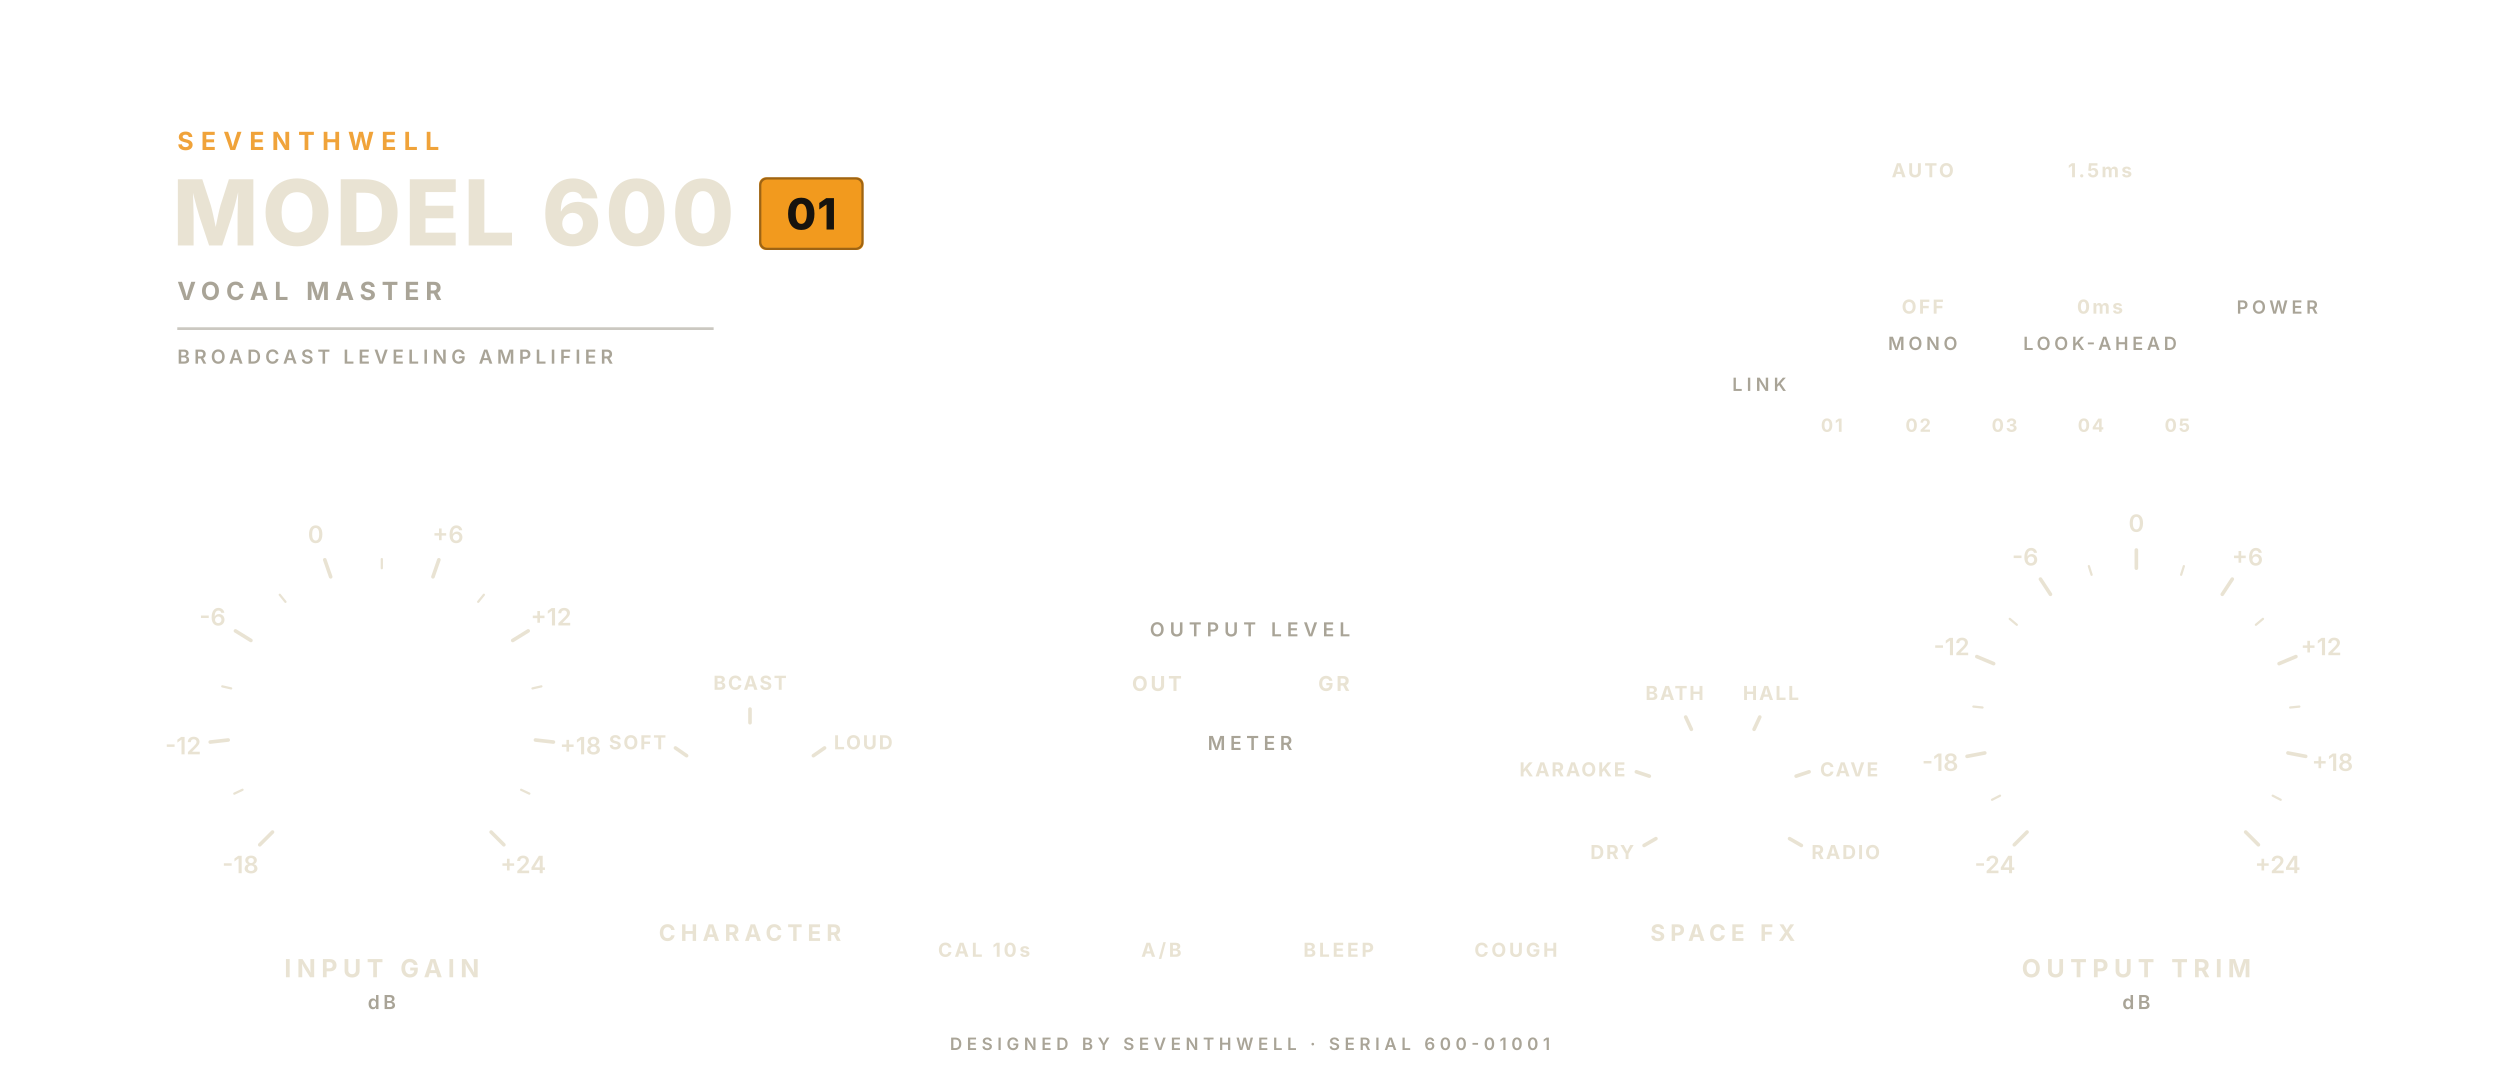
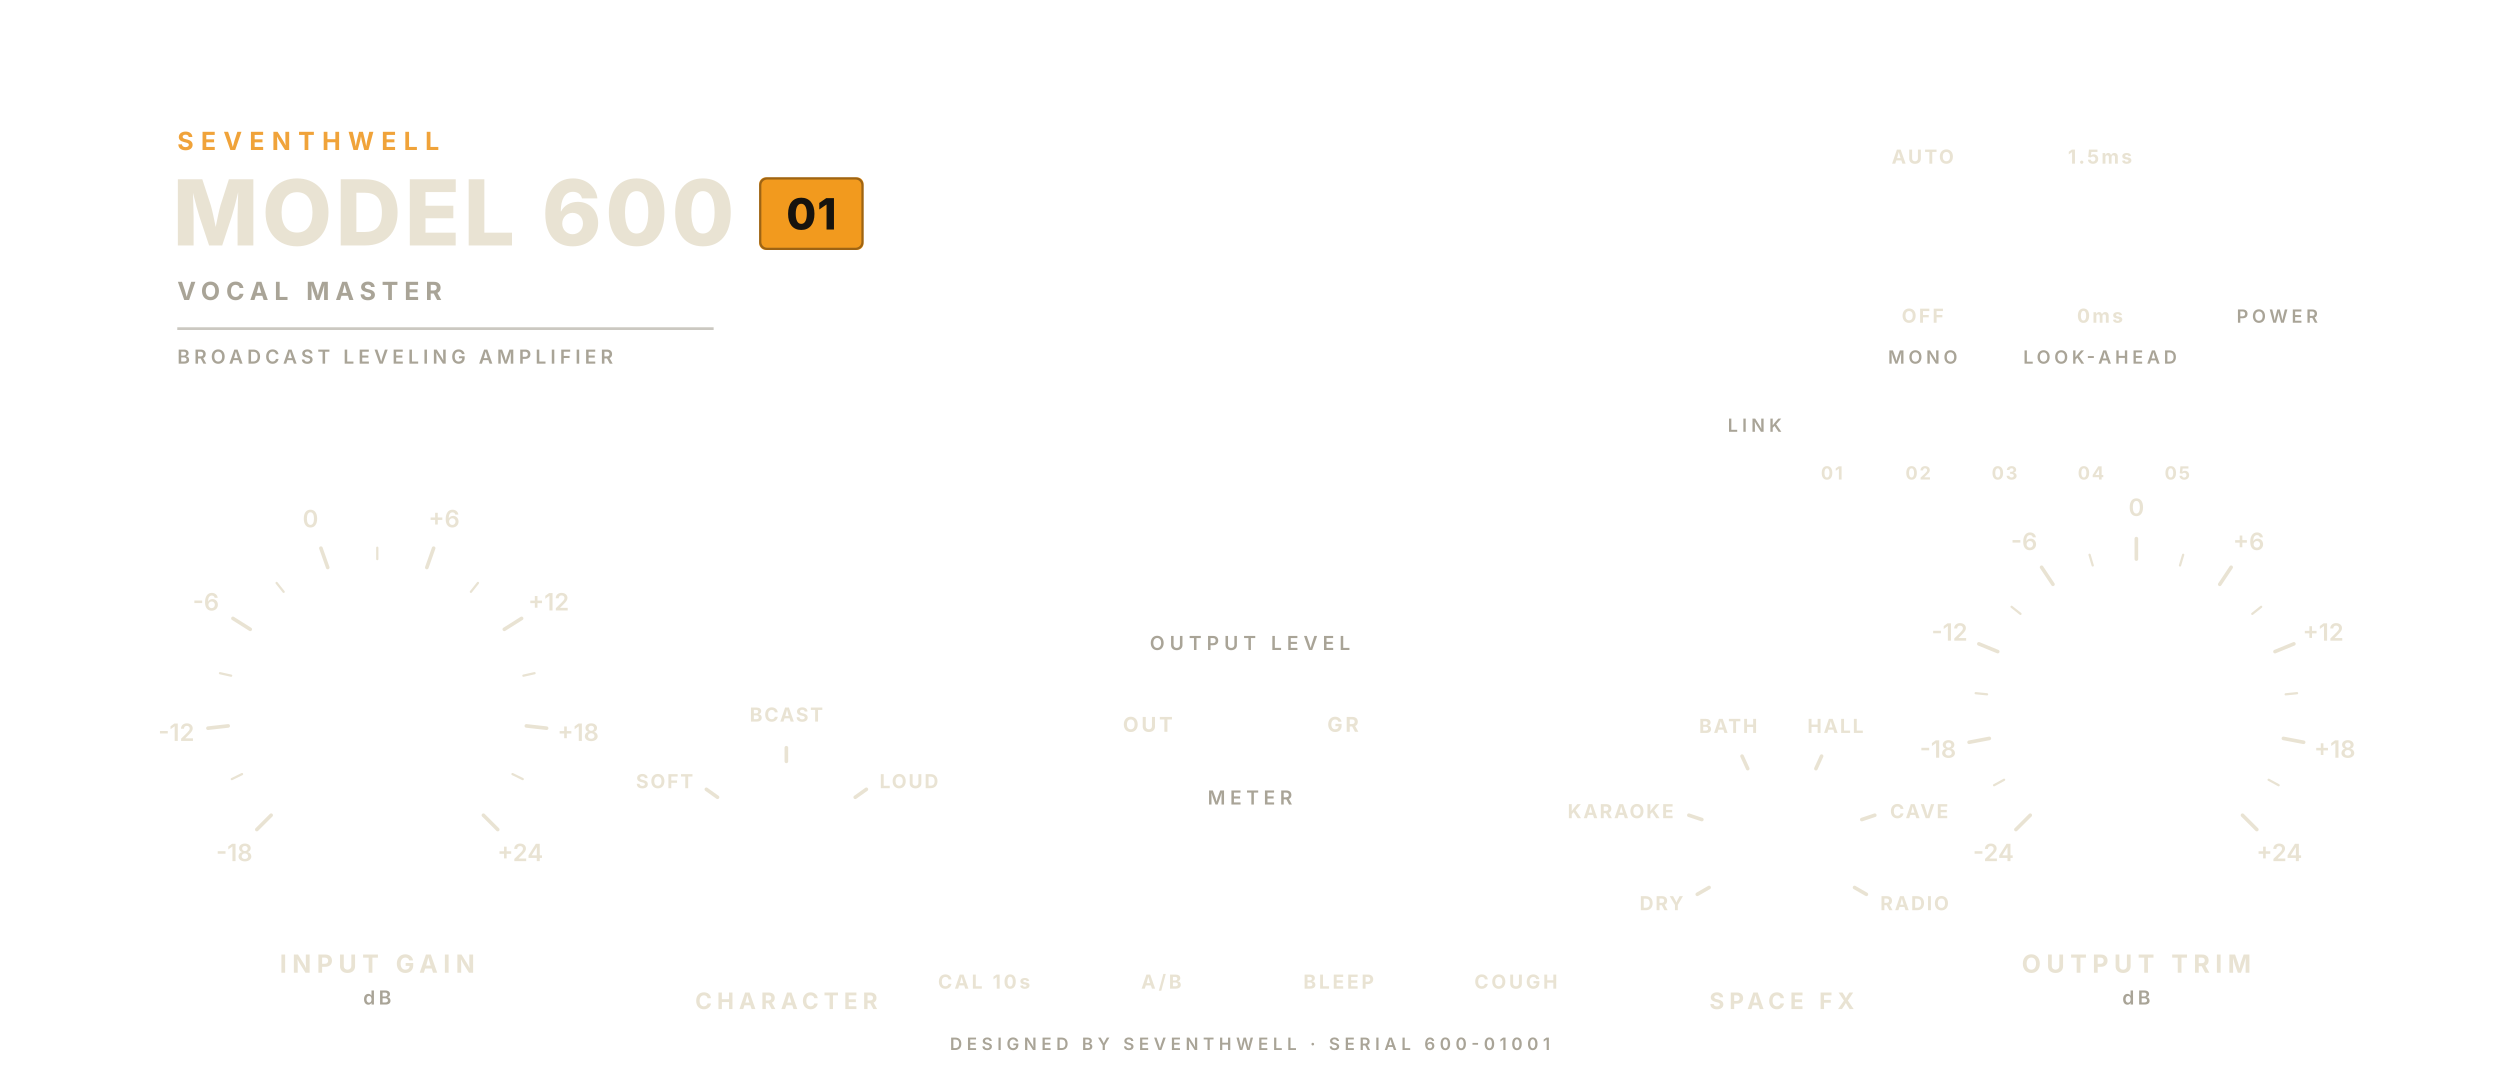
<svg xmlns="http://www.w3.org/2000/svg" width="1100" height="480" viewBox="0 0 1100 480">
  <text x="78.0" y="66.0" font-size="11" fill="#F0A33A" font-weight="700" text-anchor="start" letter-spacing="3.2" font-family="Inter, 'Noto Sans CJK JP', sans-serif">SEVENTHWELL</text>
  <text x="76.0" y="108.0" font-size="40" fill="#E9E3D3" font-weight="800" text-anchor="start" letter-spacing="1.5" font-family="Inter, 'Noto Sans CJK JP', sans-serif">MODEL 600</text>
  <rect x="334" y="78" width="46" height="32" rx="3" fill="#F29A1E" />
  <rect x="334.5" y="78.5" width="45" height="31" rx="3" fill="none" stroke="#000" stroke-opacity="0.35" />
  <text x="357.0" y="101.0" font-size="19" fill="#16130E" font-weight="800" text-anchor="middle" letter-spacing="0.5" font-family="Inter, 'Noto Sans CJK JP', sans-serif">01</text>
  <text x="78.0" y="132.0" font-size="11" fill="#A9A497" font-weight="700" text-anchor="start" letter-spacing="2.6" font-family="Inter, 'Noto Sans CJK JP', sans-serif">VOCAL MASTER</text>
  <rect x="78" y="144" width="236" height="1.2" fill="#A9A497" opacity="0.6" />
  <text x="78.0" y="160.0" font-size="8.5" fill="#A9A497" font-weight="600" text-anchor="start" letter-spacing="1.8" font-family="Inter, 'Noto Sans CJK JP', sans-serif">BROADCAST LEVELING AMPLIFIER</text>
-   <text x="550.0" y="280.0" font-size="8.5" fill="#A9A497" font-weight="600" text-anchor="middle" letter-spacing="2.2" font-family="Inter, 'Noto Sans CJK JP', sans-serif">OUTPUT LEVEL</text>
-   <line x1="119.9" y1="366.1" x2="114.3" y2="371.7" stroke="#E9E3D3" stroke-width="1.6" stroke-linecap="round" opacity="1.0" />
-   <line x1="106.7" y1="347.5" x2="103.1" y2="349.2" stroke="#E9E3D3" stroke-width="1.0" stroke-linecap="round" opacity="1.0" />
-   <line x1="100.4" y1="325.6" x2="92.5" y2="326.5" stroke="#E9E3D3" stroke-width="1.6" stroke-linecap="round" opacity="1.0" />
-   <line x1="101.7" y1="302.9" x2="97.8" y2="302.0" stroke="#E9E3D3" stroke-width="1.0" stroke-linecap="round" opacity="1.0" />
-   <line x1="110.4" y1="281.8" x2="103.6" y2="277.6" stroke="#E9E3D3" stroke-width="1.6" stroke-linecap="round" opacity="1.0" />
-   <line x1="125.6" y1="264.8" x2="123.1" y2="261.7" stroke="#E9E3D3" stroke-width="1.0" stroke-linecap="round" opacity="1.0" />
-   <line x1="145.5" y1="253.8" x2="142.9" y2="246.3" stroke="#E9E3D3" stroke-width="1.6" stroke-linecap="round" opacity="1.0" />
-   <line x1="168.0" y1="250.0" x2="168.0" y2="246.0" stroke="#E9E3D3" stroke-width="1.0" stroke-linecap="round" opacity="1.0" />
-   <line x1="190.5" y1="253.8" x2="193.1" y2="246.3" stroke="#E9E3D3" stroke-width="1.6" stroke-linecap="round" opacity="1.0" />
-   <line x1="210.4" y1="264.8" x2="212.9" y2="261.7" stroke="#E9E3D3" stroke-width="1.0" stroke-linecap="round" opacity="1.0" />
-   <line x1="225.6" y1="281.8" x2="232.4" y2="277.6" stroke="#E9E3D3" stroke-width="1.6" stroke-linecap="round" opacity="1.0" />
-   <line x1="234.3" y1="302.9" x2="238.2" y2="302.0" stroke="#E9E3D3" stroke-width="1.0" stroke-linecap="round" opacity="1.0" />
-   <line x1="235.6" y1="325.6" x2="243.5" y2="326.5" stroke="#E9E3D3" stroke-width="1.6" stroke-linecap="round" opacity="1.0" />
-   <line x1="229.3" y1="347.5" x2="232.9" y2="349.2" stroke="#E9E3D3" stroke-width="1.0" stroke-linecap="round" opacity="1.0" />
-   <line x1="216.1" y1="366.1" x2="221.7" y2="371.7" stroke="#E9E3D3" stroke-width="1.6" stroke-linecap="round" opacity="1.0" />
-   <text x="105.8" y="384.2" font-size="10.5" fill="#E9E3D3" font-weight="600" text-anchor="middle" letter-spacing="0.0" font-family="Inter, 'Noto Sans CJK JP', sans-serif">-18</text>
-   <text x="80.6" y="331.9" font-size="10.5" fill="#E9E3D3" font-weight="600" text-anchor="middle" letter-spacing="0.0" font-family="Inter, 'Noto Sans CJK JP', sans-serif">-12</text>
-   <text x="93.5" y="275.2" font-size="10.5" fill="#E9E3D3" font-weight="600" text-anchor="middle" letter-spacing="0.0" font-family="Inter, 'Noto Sans CJK JP', sans-serif">-6</text>
-   <text x="138.9" y="238.9" font-size="10.5" fill="#E9E3D3" font-weight="600" text-anchor="middle" letter-spacing="0.0" font-family="Inter, 'Noto Sans CJK JP', sans-serif">0</text>
-   <text x="197.1" y="238.9" font-size="10.5" fill="#E9E3D3" font-weight="600" text-anchor="middle" letter-spacing="0.0" font-family="Inter, 'Noto Sans CJK JP', sans-serif">+6</text>
-   <text x="242.5" y="275.2" font-size="10.5" fill="#E9E3D3" font-weight="600" text-anchor="middle" letter-spacing="0.0" font-family="Inter, 'Noto Sans CJK JP', sans-serif">+12</text>
-   <text x="255.4" y="331.9" font-size="10.5" fill="#E9E3D3" font-weight="600" text-anchor="middle" letter-spacing="0.0" font-family="Inter, 'Noto Sans CJK JP', sans-serif">+18</text>
-   <text x="230.2" y="384.2" font-size="10.5" fill="#E9E3D3" font-weight="600" text-anchor="middle" letter-spacing="0.0" font-family="Inter, 'Noto Sans CJK JP', sans-serif">+24</text>
-   <text x="168.0" y="430.0" font-size="11" fill="#E9E3D3" font-weight="700" text-anchor="middle" letter-spacing="2.4" font-family="Inter, 'Noto Sans CJK JP', sans-serif">INPUT GAIN</text>
-   <text x="168.0" y="444.0" font-size="8.5" fill="#A9A497" font-weight="600" text-anchor="middle" letter-spacing="1.5" font-family="Inter, 'Noto Sans CJK JP', sans-serif">dB</text>
-   <line x1="891.9" y1="366.1" x2="886.3" y2="371.7" stroke="#E9E3D3" stroke-width="1.6" stroke-linecap="round" opacity="1.0" />
-   <line x1="880.0" y1="350.1" x2="876.5" y2="351.9" stroke="#E9E3D3" stroke-width="1.0" stroke-linecap="round" opacity="1.0" />
-   <line x1="873.3" y1="331.3" x2="865.5" y2="332.8" stroke="#E9E3D3" stroke-width="1.6" stroke-linecap="round" opacity="1.0" />
-   <line x1="872.3" y1="311.3" x2="868.3" y2="310.9" stroke="#E9E3D3" stroke-width="1.0" stroke-linecap="round" opacity="1.0" />
-   <line x1="877.2" y1="292.0" x2="869.8" y2="288.9" stroke="#E9E3D3" stroke-width="1.6" stroke-linecap="round" opacity="1.0" />
-   <line x1="887.4" y1="274.9" x2="884.3" y2="272.3" stroke="#E9E3D3" stroke-width="1.0" stroke-linecap="round" opacity="1.0" />
-   <line x1="902.2" y1="261.5" x2="897.8" y2="254.8" stroke="#E9E3D3" stroke-width="1.6" stroke-linecap="round" opacity="1.0" />
-   <line x1="920.3" y1="252.9" x2="919.1" y2="249.1" stroke="#E9E3D3" stroke-width="1.0" stroke-linecap="round" opacity="1.0" />
-   <line x1="940.0" y1="250.0" x2="940.0" y2="242.0" stroke="#E9E3D3" stroke-width="1.6" stroke-linecap="round" opacity="1.0" />
-   <line x1="959.7" y1="252.9" x2="960.9" y2="249.1" stroke="#E9E3D3" stroke-width="1.0" stroke-linecap="round" opacity="1.0" />
-   <line x1="977.8" y1="261.5" x2="982.2" y2="254.8" stroke="#E9E3D3" stroke-width="1.6" stroke-linecap="round" opacity="1.0" />
-   <line x1="992.6" y1="274.9" x2="995.7" y2="272.3" stroke="#E9E3D3" stroke-width="1.0" stroke-linecap="round" opacity="1.0" />
-   <line x1="1002.8" y1="292.0" x2="1010.2" y2="288.9" stroke="#E9E3D3" stroke-width="1.6" stroke-linecap="round" opacity="1.0" />
-   <line x1="1007.7" y1="311.3" x2="1011.7" y2="310.9" stroke="#E9E3D3" stroke-width="1.0" stroke-linecap="round" opacity="1.0" />
-   <line x1="1006.7" y1="331.3" x2="1014.5" y2="332.8" stroke="#E9E3D3" stroke-width="1.6" stroke-linecap="round" opacity="1.0" />
-   <line x1="1000.0" y1="350.1" x2="1003.5" y2="351.9" stroke="#E9E3D3" stroke-width="1.0" stroke-linecap="round" opacity="1.0" />
-   <line x1="988.1" y1="366.1" x2="993.7" y2="371.7" stroke="#E9E3D3" stroke-width="1.6" stroke-linecap="round" opacity="1.0" />
-   <text x="877.8" y="384.2" font-size="10.5" fill="#E9E3D3" font-weight="600" text-anchor="middle" letter-spacing="0.0" font-family="Inter, 'Noto Sans CJK JP', sans-serif">-24</text>
-   <text x="853.7" y="339.2" font-size="10.5" fill="#E9E3D3" font-weight="600" text-anchor="middle" letter-spacing="0.0" font-family="Inter, 'Noto Sans CJK JP', sans-serif">-18</text>
-   <text x="858.7" y="288.3" font-size="10.5" fill="#E9E3D3" font-weight="600" text-anchor="middle" letter-spacing="0.0" font-family="Inter, 'Noto Sans CJK JP', sans-serif">-12</text>
-   <text x="891.1" y="248.8" font-size="10.5" fill="#E9E3D3" font-weight="600" text-anchor="middle" letter-spacing="0.0" font-family="Inter, 'Noto Sans CJK JP', sans-serif">-6</text>
-   <text x="940.0" y="234.0" font-size="10.5" fill="#E9E3D3" font-weight="600" text-anchor="middle" letter-spacing="0.0" font-family="Inter, 'Noto Sans CJK JP', sans-serif">0</text>
-   <text x="988.9" y="248.8" font-size="10.5" fill="#E9E3D3" font-weight="600" text-anchor="middle" letter-spacing="0.0" font-family="Inter, 'Noto Sans CJK JP', sans-serif">+6</text>
-   <text x="1021.3" y="288.3" font-size="10.5" fill="#E9E3D3" font-weight="600" text-anchor="middle" letter-spacing="0.0" font-family="Inter, 'Noto Sans CJK JP', sans-serif">+12</text>
-   <text x="1026.3" y="339.2" font-size="10.5" fill="#E9E3D3" font-weight="600" text-anchor="middle" letter-spacing="0.0" font-family="Inter, 'Noto Sans CJK JP', sans-serif">+18</text>
-   <text x="1002.2" y="384.2" font-size="10.5" fill="#E9E3D3" font-weight="600" text-anchor="middle" letter-spacing="0.0" font-family="Inter, 'Noto Sans CJK JP', sans-serif">+24</text>
-   <text x="940.0" y="430.0" font-size="11" fill="#E9E3D3" font-weight="700" text-anchor="middle" letter-spacing="2.4" font-family="Inter, 'Noto Sans CJK JP', sans-serif">OUTPUT TRIM</text>
-   <text x="940.0" y="444.0" font-size="8.5" fill="#A9A497" font-weight="600" text-anchor="middle" letter-spacing="1.5" font-family="Inter, 'Noto Sans CJK JP', sans-serif">dB</text>
-   <line x1="302.1" y1="332.5" x2="297.2" y2="329.1" stroke="#E9E3D3" stroke-width="1.6" stroke-linecap="round" opacity="1.0" />
-   <text x="293.1" y="329.7" font-size="8.5" fill="#E9E3D3" font-weight="700" text-anchor="end" letter-spacing="0.8" font-family="Inter, 'Noto Sans CJK JP', sans-serif">SOFT</text>
-   <line x1="330.0" y1="318.0" x2="330.0" y2="312.0" stroke="#E9E3D3" stroke-width="1.6" stroke-linecap="round" opacity="1.0" />
-   <text x="330.0" y="303.5" font-size="8.5" fill="#E9E3D3" font-weight="700" text-anchor="middle" letter-spacing="0.8" font-family="Inter, 'Noto Sans CJK JP', sans-serif">BCAST</text>
-   <line x1="357.9" y1="332.5" x2="362.8" y2="329.1" stroke="#E9E3D3" stroke-width="1.6" stroke-linecap="round" opacity="1.0" />
-   <text x="366.9" y="329.7" font-size="8.5" fill="#E9E3D3" font-weight="700" text-anchor="start" letter-spacing="0.8" font-family="Inter, 'Noto Sans CJK JP', sans-serif">LOUD</text>
-   <text x="330.0" y="414.0" font-size="10" fill="#E9E3D3" font-weight="700" text-anchor="middle" letter-spacing="2.2" font-family="Inter, 'Noto Sans CJK JP', sans-serif">CHARACTER</text>
-   <line x1="728.6" y1="369.0" x2="723.4" y2="372.0" stroke="#E9E3D3" stroke-width="1.6" stroke-linecap="round" opacity="1.0" />
-   <text x="719.0" y="378.0" font-size="8.5" fill="#E9E3D3" font-weight="700" text-anchor="end" letter-spacing="0.8" font-family="Inter, 'Noto Sans CJK JP', sans-serif">DRY</text>
-   <line x1="725.7" y1="341.5" x2="720.0" y2="339.6" stroke="#E9E3D3" stroke-width="1.6" stroke-linecap="round" opacity="1.0" />
-   <text x="715.2" y="341.6" font-size="8.5" fill="#E9E3D3" font-weight="700" text-anchor="end" letter-spacing="0.8" font-family="Inter, 'Noto Sans CJK JP', sans-serif">KARAOKE</text>
-   <line x1="744.2" y1="320.9" x2="741.7" y2="315.5" stroke="#E9E3D3" stroke-width="1.6" stroke-linecap="round" opacity="1.0" />
-   <text x="736.8" y="308.0" font-size="8.5" fill="#E9E3D3" font-weight="700" text-anchor="middle" letter-spacing="0.8" font-family="Inter, 'Noto Sans CJK JP', sans-serif">BATH</text>
-   <line x1="771.8" y1="320.9" x2="774.3" y2="315.5" stroke="#E9E3D3" stroke-width="1.6" stroke-linecap="round" opacity="1.0" />
-   <text x="779.2" y="308.0" font-size="8.5" fill="#E9E3D3" font-weight="700" text-anchor="middle" letter-spacing="0.8" font-family="Inter, 'Noto Sans CJK JP', sans-serif">HALL</text>
-   <line x1="790.3" y1="341.5" x2="796.0" y2="339.6" stroke="#E9E3D3" stroke-width="1.6" stroke-linecap="round" opacity="1.0" />
-   <text x="800.8" y="341.6" font-size="8.5" fill="#E9E3D3" font-weight="700" text-anchor="start" letter-spacing="0.8" font-family="Inter, 'Noto Sans CJK JP', sans-serif">CAVE</text>
-   <line x1="787.4" y1="369.0" x2="792.6" y2="372.0" stroke="#E9E3D3" stroke-width="1.6" stroke-linecap="round" opacity="1.0" />
-   <text x="797.0" y="378.0" font-size="8.5" fill="#E9E3D3" font-weight="700" text-anchor="start" letter-spacing="0.8" font-family="Inter, 'Noto Sans CJK JP', sans-serif">RADIO</text>
-   <text x="758.0" y="414.0" font-size="10" fill="#E9E3D3" font-weight="700" text-anchor="middle" letter-spacing="2.2" font-family="Inter, 'Noto Sans CJK JP', sans-serif">SPACE FX</text>
-   <text x="520.0" y="304.0" font-size="9" fill="#E9E3D3" font-weight="700" text-anchor="end" letter-spacing="1.2" font-family="Inter, 'Noto Sans CJK JP', sans-serif">OUT</text>
-   <text x="580.0" y="304.0" font-size="9" fill="#E9E3D3" font-weight="700" text-anchor="start" letter-spacing="1.2" font-family="Inter, 'Noto Sans CJK JP', sans-serif">GR</text>
-   <text x="550.0" y="330.0" font-size="8.5" fill="#A9A497" font-weight="600" text-anchor="middle" letter-spacing="2.0" font-family="Inter, 'Noto Sans CJK JP', sans-serif">METER</text>
-   <text x="846.0" y="78.0" font-size="8.5" fill="#E9E3D3" font-weight="700" text-anchor="middle" letter-spacing="1.0" font-family="Inter, 'Noto Sans CJK JP', sans-serif">AUTO</text>
-   <text x="846.0" y="138.0" font-size="8.5" fill="#E9E3D3" font-weight="700" text-anchor="middle" letter-spacing="1.0" font-family="Inter, 'Noto Sans CJK JP', sans-serif">OFF</text>
-   <text x="846.0" y="154.0" font-size="8" fill="#A9A497" font-weight="600" text-anchor="middle" letter-spacing="1.6" font-family="Inter, 'Noto Sans CJK JP', sans-serif">MONO</text>
-   <text x="924.0" y="78.0" font-size="8.5" fill="#E9E3D3" font-weight="700" text-anchor="middle" letter-spacing="1.0" font-family="Inter, 'Noto Sans CJK JP', sans-serif">1.5ms</text>
-   <text x="924.0" y="138.0" font-size="8.5" fill="#E9E3D3" font-weight="700" text-anchor="middle" letter-spacing="1.0" font-family="Inter, 'Noto Sans CJK JP', sans-serif">0ms</text>
-   <text x="924.0" y="154.0" font-size="8" fill="#A9A497" font-weight="600" text-anchor="middle" letter-spacing="1.6" font-family="Inter, 'Noto Sans CJK JP', sans-serif">LOOK-AHEAD</text>
-   <text x="433.0" y="421.0" font-size="8.5" fill="#E9E3D3" font-weight="700" text-anchor="middle" letter-spacing="1.2" font-family="Inter, 'Noto Sans CJK JP', sans-serif">CAL 10s</text>
-   <text x="511.0" y="421.0" font-size="8.5" fill="#E9E3D3" font-weight="700" text-anchor="middle" letter-spacing="1.2" font-family="Inter, 'Noto Sans CJK JP', sans-serif">A/B</text>
-   <text x="589.0" y="421.0" font-size="8.5" fill="#E9E3D3" font-weight="700" text-anchor="middle" letter-spacing="1.2" font-family="Inter, 'Noto Sans CJK JP', sans-serif">BLEEP</text>
-   <text x="667.0" y="421.0" font-size="8.5" fill="#E9E3D3" font-weight="700" text-anchor="middle" letter-spacing="1.2" font-family="Inter, 'Noto Sans CJK JP', sans-serif">COUGH</text>
-   <text x="1002.0" y="138.0" font-size="8" fill="#A9A497" font-weight="600" text-anchor="middle" letter-spacing="1.6" font-family="Inter, 'Noto Sans CJK JP', sans-serif">POWER</text>
-   <text x="786.0" y="172.0" font-size="8" fill="#A9A497" font-weight="600" text-anchor="end" letter-spacing="1.8" font-family="Inter, 'Noto Sans CJK JP', sans-serif">LINK</text>
-   <text x="806.0" y="190.0" font-size="8" fill="#E9E3D3" font-weight="700" text-anchor="middle" letter-spacing="0.8" font-family="Inter, 'Noto Sans CJK JP', sans-serif">01</text>
-   <text x="844.0" y="190.0" font-size="8" fill="#E9E3D3" font-weight="700" text-anchor="middle" letter-spacing="0.8" font-family="Inter, 'Noto Sans CJK JP', sans-serif">02</text>
-   <text x="882.0" y="190.0" font-size="8" fill="#E9E3D3" font-weight="700" text-anchor="middle" letter-spacing="0.8" font-family="Inter, 'Noto Sans CJK JP', sans-serif">03</text>
-   <text x="920.0" y="190.0" font-size="8" fill="#E9E3D3" font-weight="700" text-anchor="middle" letter-spacing="0.8" font-family="Inter, 'Noto Sans CJK JP', sans-serif">04</text>
-   <text x="958.0" y="190.0" font-size="8" fill="#E9E3D3" font-weight="700" text-anchor="middle" letter-spacing="0.8" font-family="Inter, 'Noto Sans CJK JP', sans-serif">05</text>
+   <text x="550.0" y="286.0" font-size="8.5" fill="#A9A497" font-weight="600" text-anchor="middle" letter-spacing="2.2" font-family="Inter, 'Noto Sans CJK JP', sans-serif">OUTPUT LEVEL</text>
+   <line x1="119.3" y1="358.7" x2="113.0" y2="365.0" stroke="#E9E3D3" stroke-width="1.6" stroke-linecap="round" opacity="1.0" />
+   <line x1="106.5" y1="340.6" x2="102.0" y2="342.8" stroke="#E9E3D3" stroke-width="1.0" stroke-linecap="round" opacity="1.0" />
+   <line x1="100.4" y1="319.4" x2="91.5" y2="320.4" stroke="#E9E3D3" stroke-width="1.6" stroke-linecap="round" opacity="1.0" />
+   <line x1="101.7" y1="297.3" x2="96.8" y2="296.2" stroke="#E9E3D3" stroke-width="1.0" stroke-linecap="round" opacity="1.0" />
+   <line x1="110.1" y1="276.9" x2="102.5" y2="272.1" stroke="#E9E3D3" stroke-width="1.6" stroke-linecap="round" opacity="1.0" />
+   <line x1="124.8" y1="260.4" x2="121.7" y2="256.5" stroke="#E9E3D3" stroke-width="1.0" stroke-linecap="round" opacity="1.0" />
+   <line x1="144.2" y1="249.7" x2="141.2" y2="241.2" stroke="#E9E3D3" stroke-width="1.6" stroke-linecap="round" opacity="1.0" />
+   <line x1="166.0" y1="246.0" x2="166.0" y2="241.0" stroke="#E9E3D3" stroke-width="1.0" stroke-linecap="round" opacity="1.0" />
+   <line x1="187.8" y1="249.7" x2="190.8" y2="241.2" stroke="#E9E3D3" stroke-width="1.6" stroke-linecap="round" opacity="1.0" />
+   <line x1="207.2" y1="260.4" x2="210.3" y2="256.5" stroke="#E9E3D3" stroke-width="1.0" stroke-linecap="round" opacity="1.0" />
+   <line x1="221.9" y1="276.9" x2="229.5" y2="272.1" stroke="#E9E3D3" stroke-width="1.6" stroke-linecap="round" opacity="1.0" />
+   <line x1="230.3" y1="297.3" x2="235.2" y2="296.2" stroke="#E9E3D3" stroke-width="1.0" stroke-linecap="round" opacity="1.0" />
+   <line x1="231.6" y1="319.4" x2="240.5" y2="320.4" stroke="#E9E3D3" stroke-width="1.6" stroke-linecap="round" opacity="1.0" />
+   <line x1="225.5" y1="340.6" x2="230.0" y2="342.8" stroke="#E9E3D3" stroke-width="1.0" stroke-linecap="round" opacity="1.0" />
+   <line x1="212.7" y1="358.7" x2="219.0" y2="365.0" stroke="#E9E3D3" stroke-width="1.6" stroke-linecap="round" opacity="1.0" />
+   <text x="103.1" y="378.9" font-size="10.5" fill="#E9E3D3" font-weight="600" text-anchor="middle" letter-spacing="0.0" font-family="Inter, 'Noto Sans CJK JP', sans-serif">-18</text>
+   <text x="77.6" y="326.0" font-size="10.5" fill="#E9E3D3" font-weight="600" text-anchor="middle" letter-spacing="0.0" font-family="Inter, 'Noto Sans CJK JP', sans-serif">-12</text>
+   <text x="90.6" y="268.6" font-size="10.5" fill="#E9E3D3" font-weight="600" text-anchor="middle" letter-spacing="0.0" font-family="Inter, 'Noto Sans CJK JP', sans-serif">-6</text>
+   <text x="136.6" y="232.0" font-size="10.5" fill="#E9E3D3" font-weight="600" text-anchor="middle" letter-spacing="0.0" font-family="Inter, 'Noto Sans CJK JP', sans-serif">0</text>
+   <text x="195.4" y="232.0" font-size="10.5" fill="#E9E3D3" font-weight="600" text-anchor="middle" letter-spacing="0.0" font-family="Inter, 'Noto Sans CJK JP', sans-serif">+6</text>
+   <text x="241.4" y="268.6" font-size="10.5" fill="#E9E3D3" font-weight="600" text-anchor="middle" letter-spacing="0.0" font-family="Inter, 'Noto Sans CJK JP', sans-serif">+12</text>
+   <text x="254.4" y="326.0" font-size="10.5" fill="#E9E3D3" font-weight="600" text-anchor="middle" letter-spacing="0.0" font-family="Inter, 'Noto Sans CJK JP', sans-serif">+18</text>
+   <text x="228.9" y="378.9" font-size="10.5" fill="#E9E3D3" font-weight="600" text-anchor="middle" letter-spacing="0.0" font-family="Inter, 'Noto Sans CJK JP', sans-serif">+24</text>
+   <text x="166.0" y="428.0" font-size="11" fill="#E9E3D3" font-weight="700" text-anchor="middle" letter-spacing="2.4" font-family="Inter, 'Noto Sans CJK JP', sans-serif">INPUT GAIN</text>
+   <text x="166.0" y="442.0" font-size="8.5" fill="#A9A497" font-weight="600" text-anchor="middle" letter-spacing="1.5" font-family="Inter, 'Noto Sans CJK JP', sans-serif">dB</text>
+   <line x1="893.3" y1="358.7" x2="887.0" y2="365.0" stroke="#E9E3D3" stroke-width="1.6" stroke-linecap="round" opacity="1.0" />
+   <line x1="881.8" y1="343.1" x2="877.4" y2="345.5" stroke="#E9E3D3" stroke-width="1.0" stroke-linecap="round" opacity="1.0" />
+   <line x1="875.3" y1="324.9" x2="866.4" y2="326.6" stroke="#E9E3D3" stroke-width="1.6" stroke-linecap="round" opacity="1.0" />
+   <line x1="874.3" y1="305.5" x2="869.3" y2="305.0" stroke="#E9E3D3" stroke-width="1.0" stroke-linecap="round" opacity="1.0" />
+   <line x1="879.0" y1="286.7" x2="870.7" y2="283.3" stroke="#E9E3D3" stroke-width="1.6" stroke-linecap="round" opacity="1.0" />
+   <line x1="889.0" y1="270.1" x2="885.1" y2="267.0" stroke="#E9E3D3" stroke-width="1.0" stroke-linecap="round" opacity="1.0" />
+   <line x1="903.3" y1="257.1" x2="898.3" y2="249.6" stroke="#E9E3D3" stroke-width="1.6" stroke-linecap="round" opacity="1.0" />
+   <line x1="920.8" y1="248.8" x2="919.4" y2="244.1" stroke="#E9E3D3" stroke-width="1.0" stroke-linecap="round" opacity="1.0" />
+   <line x1="940.0" y1="246.0" x2="940.0" y2="237.0" stroke="#E9E3D3" stroke-width="1.6" stroke-linecap="round" opacity="1.0" />
+   <line x1="959.2" y1="248.8" x2="960.6" y2="244.1" stroke="#E9E3D3" stroke-width="1.0" stroke-linecap="round" opacity="1.0" />
+   <line x1="976.7" y1="257.1" x2="981.7" y2="249.6" stroke="#E9E3D3" stroke-width="1.6" stroke-linecap="round" opacity="1.0" />
+   <line x1="991.0" y1="270.1" x2="994.9" y2="267.0" stroke="#E9E3D3" stroke-width="1.0" stroke-linecap="round" opacity="1.0" />
+   <line x1="1001.0" y1="286.7" x2="1009.3" y2="283.3" stroke="#E9E3D3" stroke-width="1.6" stroke-linecap="round" opacity="1.0" />
+   <line x1="1005.7" y1="305.5" x2="1010.7" y2="305.0" stroke="#E9E3D3" stroke-width="1.0" stroke-linecap="round" opacity="1.0" />
+   <line x1="1004.7" y1="324.9" x2="1013.6" y2="326.6" stroke="#E9E3D3" stroke-width="1.6" stroke-linecap="round" opacity="1.0" />
+   <line x1="998.2" y1="343.1" x2="1002.6" y2="345.5" stroke="#E9E3D3" stroke-width="1.0" stroke-linecap="round" opacity="1.0" />
+   <line x1="986.7" y1="358.7" x2="993.0" y2="365.0" stroke="#E9E3D3" stroke-width="1.6" stroke-linecap="round" opacity="1.0" />
+   <text x="877.1" y="378.9" font-size="10.5" fill="#E9E3D3" font-weight="600" text-anchor="middle" letter-spacing="0.0" font-family="Inter, 'Noto Sans CJK JP', sans-serif">-24</text>
+   <text x="852.7" y="333.4" font-size="10.5" fill="#E9E3D3" font-weight="600" text-anchor="middle" letter-spacing="0.0" font-family="Inter, 'Noto Sans CJK JP', sans-serif">-18</text>
+   <text x="857.8" y="281.9" font-size="10.5" fill="#E9E3D3" font-weight="600" text-anchor="middle" letter-spacing="0.0" font-family="Inter, 'Noto Sans CJK JP', sans-serif">-12</text>
+   <text x="890.6" y="242.0" font-size="10.5" fill="#E9E3D3" font-weight="600" text-anchor="middle" letter-spacing="0.0" font-family="Inter, 'Noto Sans CJK JP', sans-serif">-6</text>
+   <text x="940.0" y="227.0" font-size="10.5" fill="#E9E3D3" font-weight="600" text-anchor="middle" letter-spacing="0.0" font-family="Inter, 'Noto Sans CJK JP', sans-serif">0</text>
+   <text x="989.4" y="242.0" font-size="10.5" fill="#E9E3D3" font-weight="600" text-anchor="middle" letter-spacing="0.0" font-family="Inter, 'Noto Sans CJK JP', sans-serif">+6</text>
+   <text x="1022.2" y="281.9" font-size="10.5" fill="#E9E3D3" font-weight="600" text-anchor="middle" letter-spacing="0.0" font-family="Inter, 'Noto Sans CJK JP', sans-serif">+12</text>
+   <text x="1027.3" y="333.4" font-size="10.5" fill="#E9E3D3" font-weight="600" text-anchor="middle" letter-spacing="0.0" font-family="Inter, 'Noto Sans CJK JP', sans-serif">+18</text>
+   <text x="1002.9" y="378.9" font-size="10.5" fill="#E9E3D3" font-weight="600" text-anchor="middle" letter-spacing="0.0" font-family="Inter, 'Noto Sans CJK JP', sans-serif">+24</text>
+   <text x="940.0" y="428.0" font-size="11" fill="#E9E3D3" font-weight="700" text-anchor="middle" letter-spacing="2.4" font-family="Inter, 'Noto Sans CJK JP', sans-serif">OUTPUT TRIM</text>
+   <text x="940.0" y="442.0" font-size="8.5" fill="#A9A497" font-weight="600" text-anchor="middle" letter-spacing="1.5" font-family="Inter, 'Noto Sans CJK JP', sans-serif">dB</text>
+   <line x1="315.7" y1="350.8" x2="310.8" y2="347.3" stroke="#E9E3D3" stroke-width="1.6" stroke-linecap="round" opacity="1.0" />
+   <text x="305.0" y="346.8" font-size="8.5" fill="#E9E3D3" font-weight="700" text-anchor="end" letter-spacing="0.8" font-family="Inter, 'Noto Sans CJK JP', sans-serif">SOFT</text>
+   <line x1="346.0" y1="335.0" x2="346.0" y2="329.0" stroke="#E9E3D3" stroke-width="1.6" stroke-linecap="round" opacity="1.0" />
+   <text x="346.0" y="317.5" font-size="8.5" fill="#E9E3D3" font-weight="700" text-anchor="middle" letter-spacing="0.8" font-family="Inter, 'Noto Sans CJK JP', sans-serif">BCAST</text>
+   <line x1="376.3" y1="350.8" x2="381.2" y2="347.3" stroke="#E9E3D3" stroke-width="1.6" stroke-linecap="round" opacity="1.0" />
+   <text x="387.0" y="346.8" font-size="8.5" fill="#E9E3D3" font-weight="700" text-anchor="start" letter-spacing="0.8" font-family="Inter, 'Noto Sans CJK JP', sans-serif">LOUD</text>
+   <text x="346.0" y="444.0" font-size="10" fill="#E9E3D3" font-weight="700" text-anchor="middle" letter-spacing="2.2" font-family="Inter, 'Noto Sans CJK JP', sans-serif">CHARACTER</text>
+   <line x1="752.0" y1="390.5" x2="746.8" y2="393.5" stroke="#E9E3D3" stroke-width="1.6" stroke-linecap="round" opacity="1.0" />
+   <text x="740.7" y="400.5" font-size="8.5" fill="#E9E3D3" font-weight="700" text-anchor="end" letter-spacing="0.8" font-family="Inter, 'Noto Sans CJK JP', sans-serif">DRY</text>
+   <line x1="748.8" y1="360.6" x2="743.1" y2="358.7" stroke="#E9E3D3" stroke-width="1.6" stroke-linecap="round" opacity="1.0" />
+   <text x="736.4" y="360.0" font-size="8.5" fill="#E9E3D3" font-weight="700" text-anchor="end" letter-spacing="0.8" font-family="Inter, 'Noto Sans CJK JP', sans-serif">KARAOKE</text>
+   <line x1="769.0" y1="338.2" x2="766.5" y2="332.7" stroke="#E9E3D3" stroke-width="1.6" stroke-linecap="round" opacity="1.0" />
+   <text x="760.4" y="322.5" font-size="8.5" fill="#E9E3D3" font-weight="700" text-anchor="middle" letter-spacing="0.8" font-family="Inter, 'Noto Sans CJK JP', sans-serif">BATH</text>
+   <line x1="799.0" y1="338.2" x2="801.5" y2="332.7" stroke="#E9E3D3" stroke-width="1.6" stroke-linecap="round" opacity="1.0" />
+   <text x="807.6" y="322.5" font-size="8.5" fill="#E9E3D3" font-weight="700" text-anchor="middle" letter-spacing="0.8" font-family="Inter, 'Noto Sans CJK JP', sans-serif">HALL</text>
+   <line x1="819.2" y1="360.6" x2="824.9" y2="358.7" stroke="#E9E3D3" stroke-width="1.6" stroke-linecap="round" opacity="1.0" />
+   <text x="831.6" y="360.0" font-size="8.5" fill="#E9E3D3" font-weight="700" text-anchor="start" letter-spacing="0.8" font-family="Inter, 'Noto Sans CJK JP', sans-serif">CAVE</text>
+   <line x1="816.0" y1="390.5" x2="821.2" y2="393.5" stroke="#E9E3D3" stroke-width="1.6" stroke-linecap="round" opacity="1.0" />
+   <text x="827.3" y="400.5" font-size="8.5" fill="#E9E3D3" font-weight="700" text-anchor="start" letter-spacing="0.8" font-family="Inter, 'Noto Sans CJK JP', sans-serif">RADIO</text>
+   <text x="784.0" y="444.0" font-size="10" fill="#E9E3D3" font-weight="700" text-anchor="middle" letter-spacing="2.2" font-family="Inter, 'Noto Sans CJK JP', sans-serif">SPACE FX</text>
+   <text x="516.0" y="322.0" font-size="9" fill="#E9E3D3" font-weight="700" text-anchor="end" letter-spacing="1.2" font-family="Inter, 'Noto Sans CJK JP', sans-serif">OUT</text>
+   <text x="584.0" y="322.0" font-size="9" fill="#E9E3D3" font-weight="700" text-anchor="start" letter-spacing="1.2" font-family="Inter, 'Noto Sans CJK JP', sans-serif">GR</text>
+   <text x="550.0" y="354.0" font-size="8.5" fill="#A9A497" font-weight="600" text-anchor="middle" letter-spacing="2.0" font-family="Inter, 'Noto Sans CJK JP', sans-serif">METER</text>
+   <text x="846.0" y="72.0" font-size="8.5" fill="#E9E3D3" font-weight="700" text-anchor="middle" letter-spacing="1.0" font-family="Inter, 'Noto Sans CJK JP', sans-serif">AUTO</text>
+   <text x="846.0" y="142.0" font-size="8.5" fill="#E9E3D3" font-weight="700" text-anchor="middle" letter-spacing="1.0" font-family="Inter, 'Noto Sans CJK JP', sans-serif">OFF</text>
+   <text x="846.0" y="160.0" font-size="8" fill="#A9A497" font-weight="600" text-anchor="middle" letter-spacing="1.6" font-family="Inter, 'Noto Sans CJK JP', sans-serif">MONO</text>
+   <text x="924.0" y="72.0" font-size="8.5" fill="#E9E3D3" font-weight="700" text-anchor="middle" letter-spacing="1.0" font-family="Inter, 'Noto Sans CJK JP', sans-serif">1.5ms</text>
+   <text x="924.0" y="142.0" font-size="8.5" fill="#E9E3D3" font-weight="700" text-anchor="middle" letter-spacing="1.0" font-family="Inter, 'Noto Sans CJK JP', sans-serif">0ms</text>
+   <text x="924.0" y="160.0" font-size="8" fill="#A9A497" font-weight="600" text-anchor="middle" letter-spacing="1.6" font-family="Inter, 'Noto Sans CJK JP', sans-serif">LOOK-AHEAD</text>
+   <text x="433.0" y="435.0" font-size="8.5" fill="#E9E3D3" font-weight="700" text-anchor="middle" letter-spacing="1.2" font-family="Inter, 'Noto Sans CJK JP', sans-serif">CAL 10s</text>
+   <text x="511.0" y="435.0" font-size="8.5" fill="#E9E3D3" font-weight="700" text-anchor="middle" letter-spacing="1.2" font-family="Inter, 'Noto Sans CJK JP', sans-serif">A/B</text>
+   <text x="589.0" y="435.0" font-size="8.5" fill="#E9E3D3" font-weight="700" text-anchor="middle" letter-spacing="1.2" font-family="Inter, 'Noto Sans CJK JP', sans-serif">BLEEP</text>
+   <text x="667.0" y="435.0" font-size="8.5" fill="#E9E3D3" font-weight="700" text-anchor="middle" letter-spacing="1.2" font-family="Inter, 'Noto Sans CJK JP', sans-serif">COUGH</text>
+   <text x="1002.0" y="142.0" font-size="8" fill="#A9A497" font-weight="600" text-anchor="middle" letter-spacing="1.6" font-family="Inter, 'Noto Sans CJK JP', sans-serif">POWER</text>
+   <text x="784.0" y="190.0" font-size="8" fill="#A9A497" font-weight="600" text-anchor="end" letter-spacing="1.8" font-family="Inter, 'Noto Sans CJK JP', sans-serif">LINK</text>
+   <text x="806.0" y="211.0" font-size="8" fill="#E9E3D3" font-weight="700" text-anchor="middle" letter-spacing="0.8" font-family="Inter, 'Noto Sans CJK JP', sans-serif">01</text>
+   <text x="844.0" y="211.0" font-size="8" fill="#E9E3D3" font-weight="700" text-anchor="middle" letter-spacing="0.8" font-family="Inter, 'Noto Sans CJK JP', sans-serif">02</text>
+   <text x="882.0" y="211.0" font-size="8" fill="#E9E3D3" font-weight="700" text-anchor="middle" letter-spacing="0.8" font-family="Inter, 'Noto Sans CJK JP', sans-serif">03</text>
+   <text x="920.0" y="211.0" font-size="8" fill="#E9E3D3" font-weight="700" text-anchor="middle" letter-spacing="0.8" font-family="Inter, 'Noto Sans CJK JP', sans-serif">04</text>
+   <text x="958.0" y="211.0" font-size="8" fill="#E9E3D3" font-weight="700" text-anchor="middle" letter-spacing="0.8" font-family="Inter, 'Noto Sans CJK JP', sans-serif">05</text>
  <text x="550.0" y="462.0" font-size="7.5" fill="#A9A497" font-weight="600" text-anchor="middle" letter-spacing="2.0" font-family="Inter, 'Noto Sans CJK JP', sans-serif">DESIGNED BY SEVENTHWELL  ·  SERIAL 600-01001</text>
</svg>
